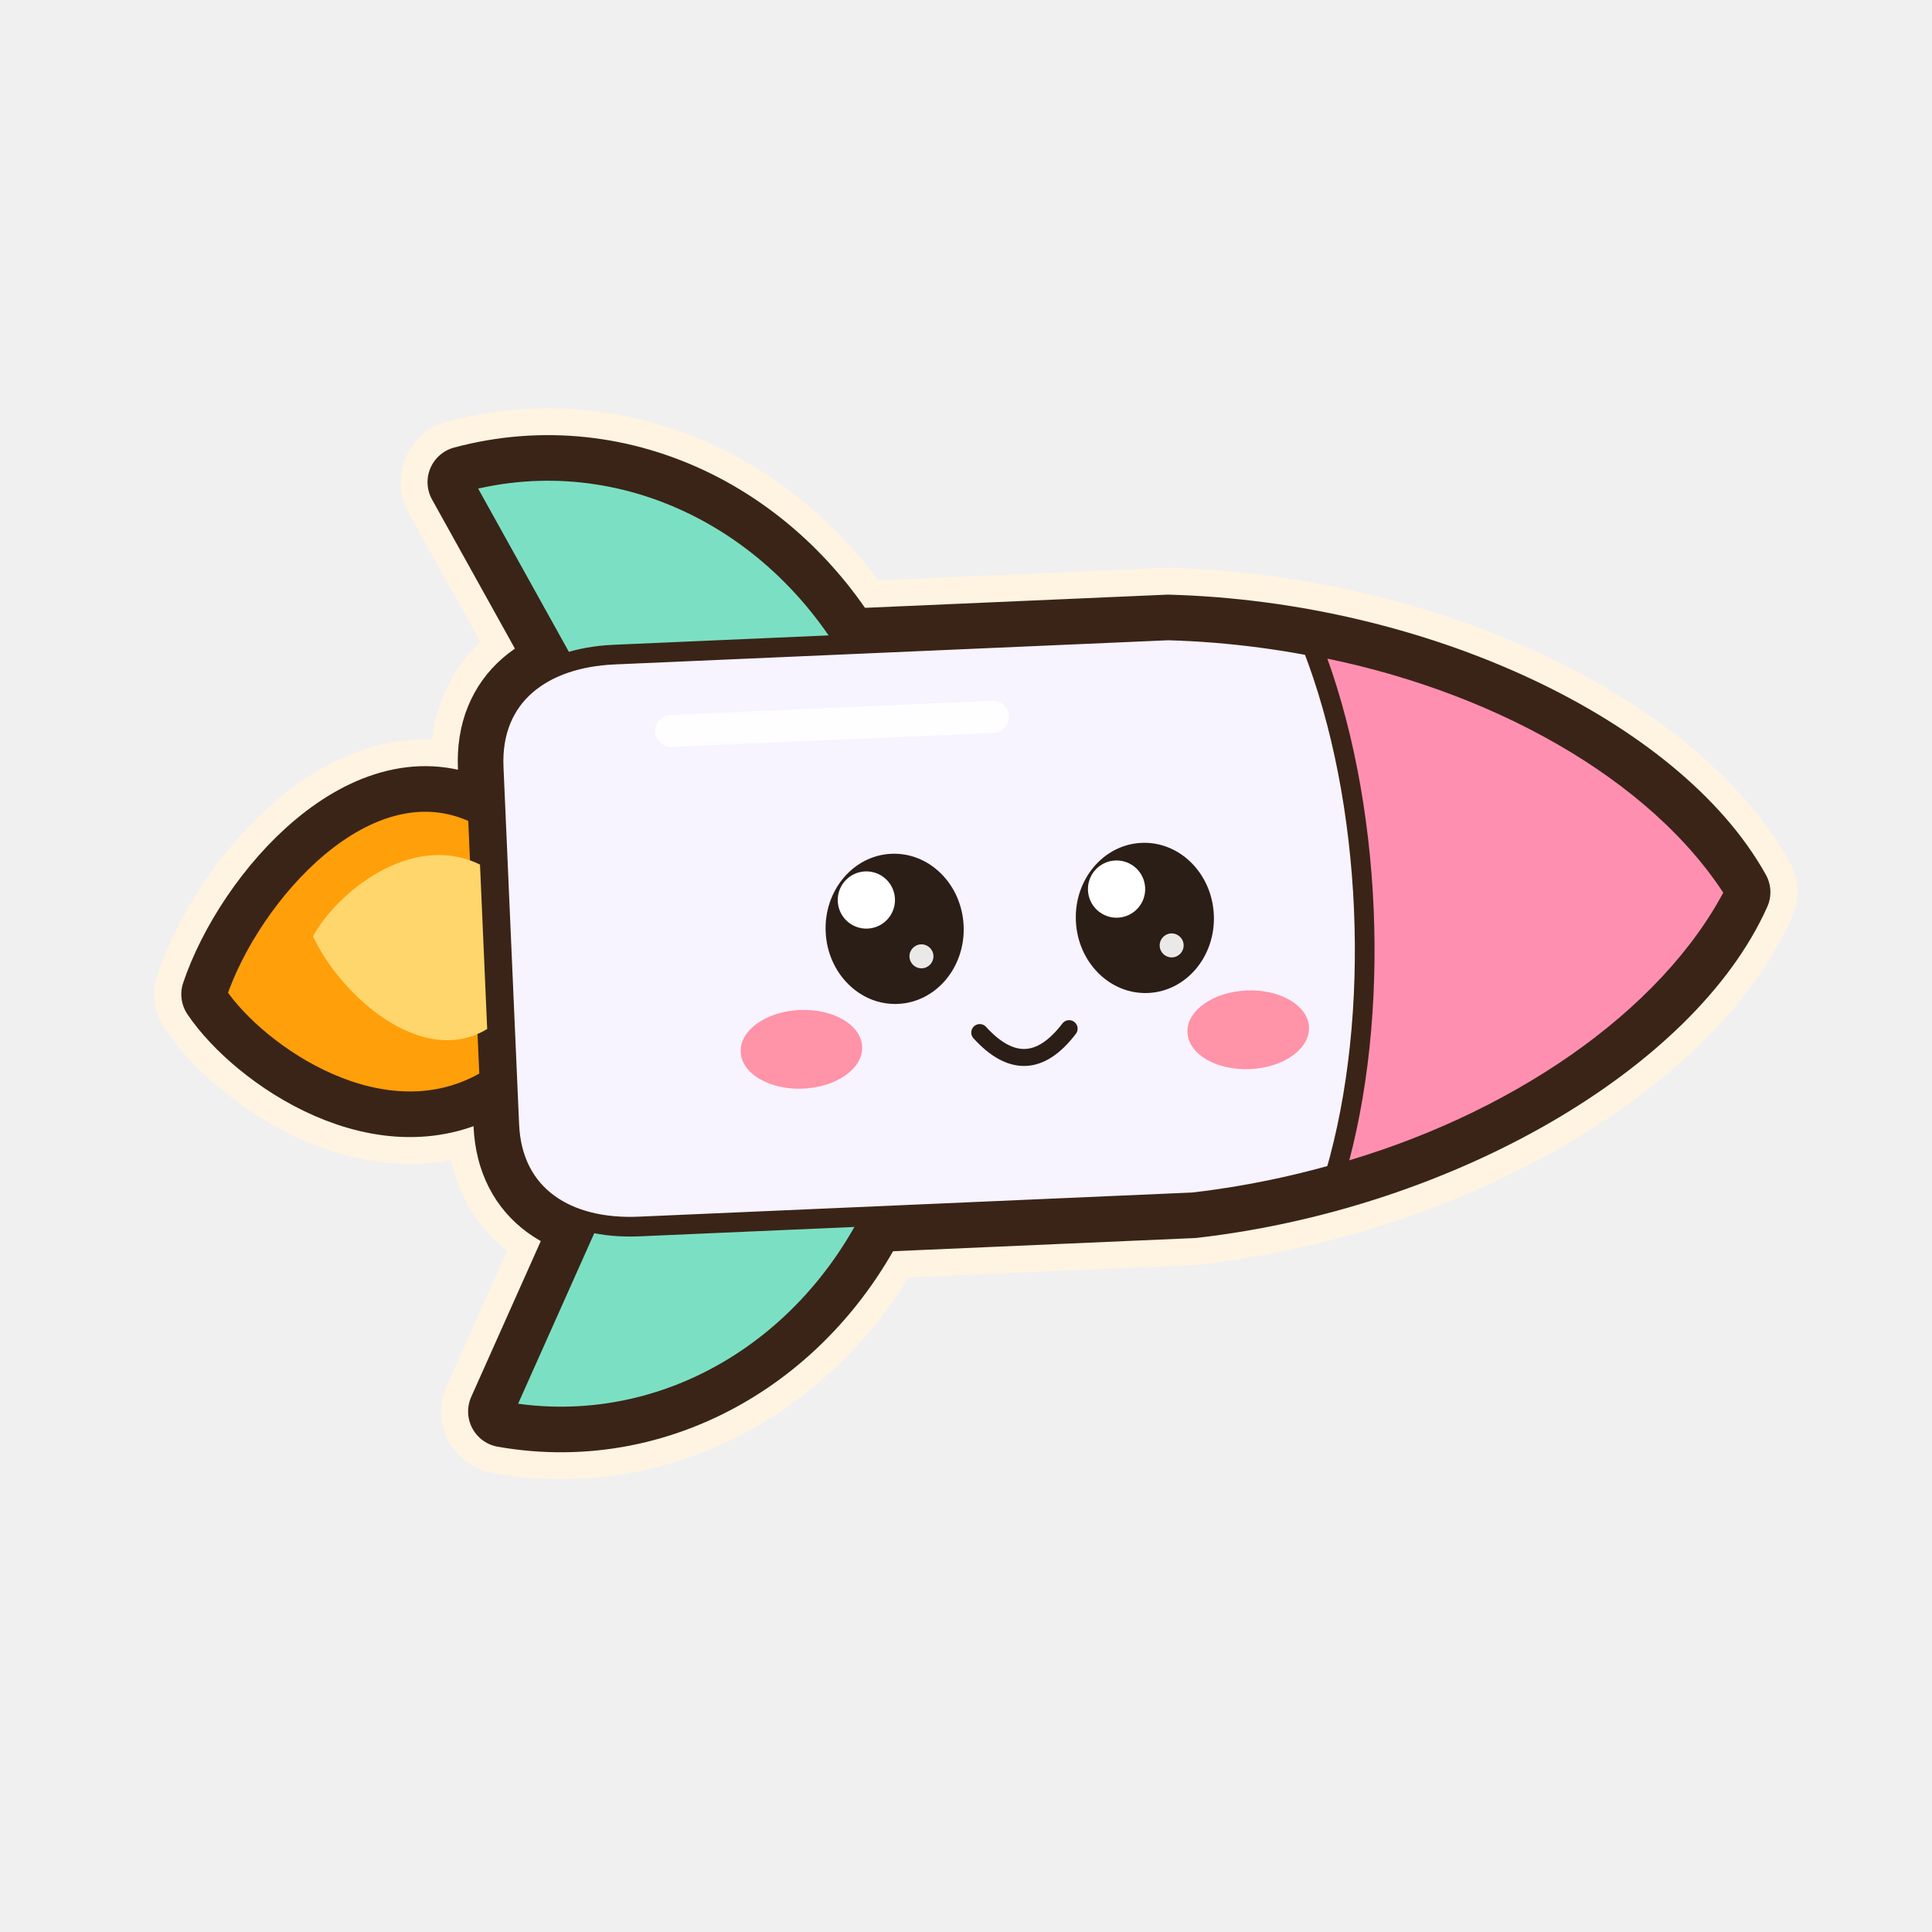
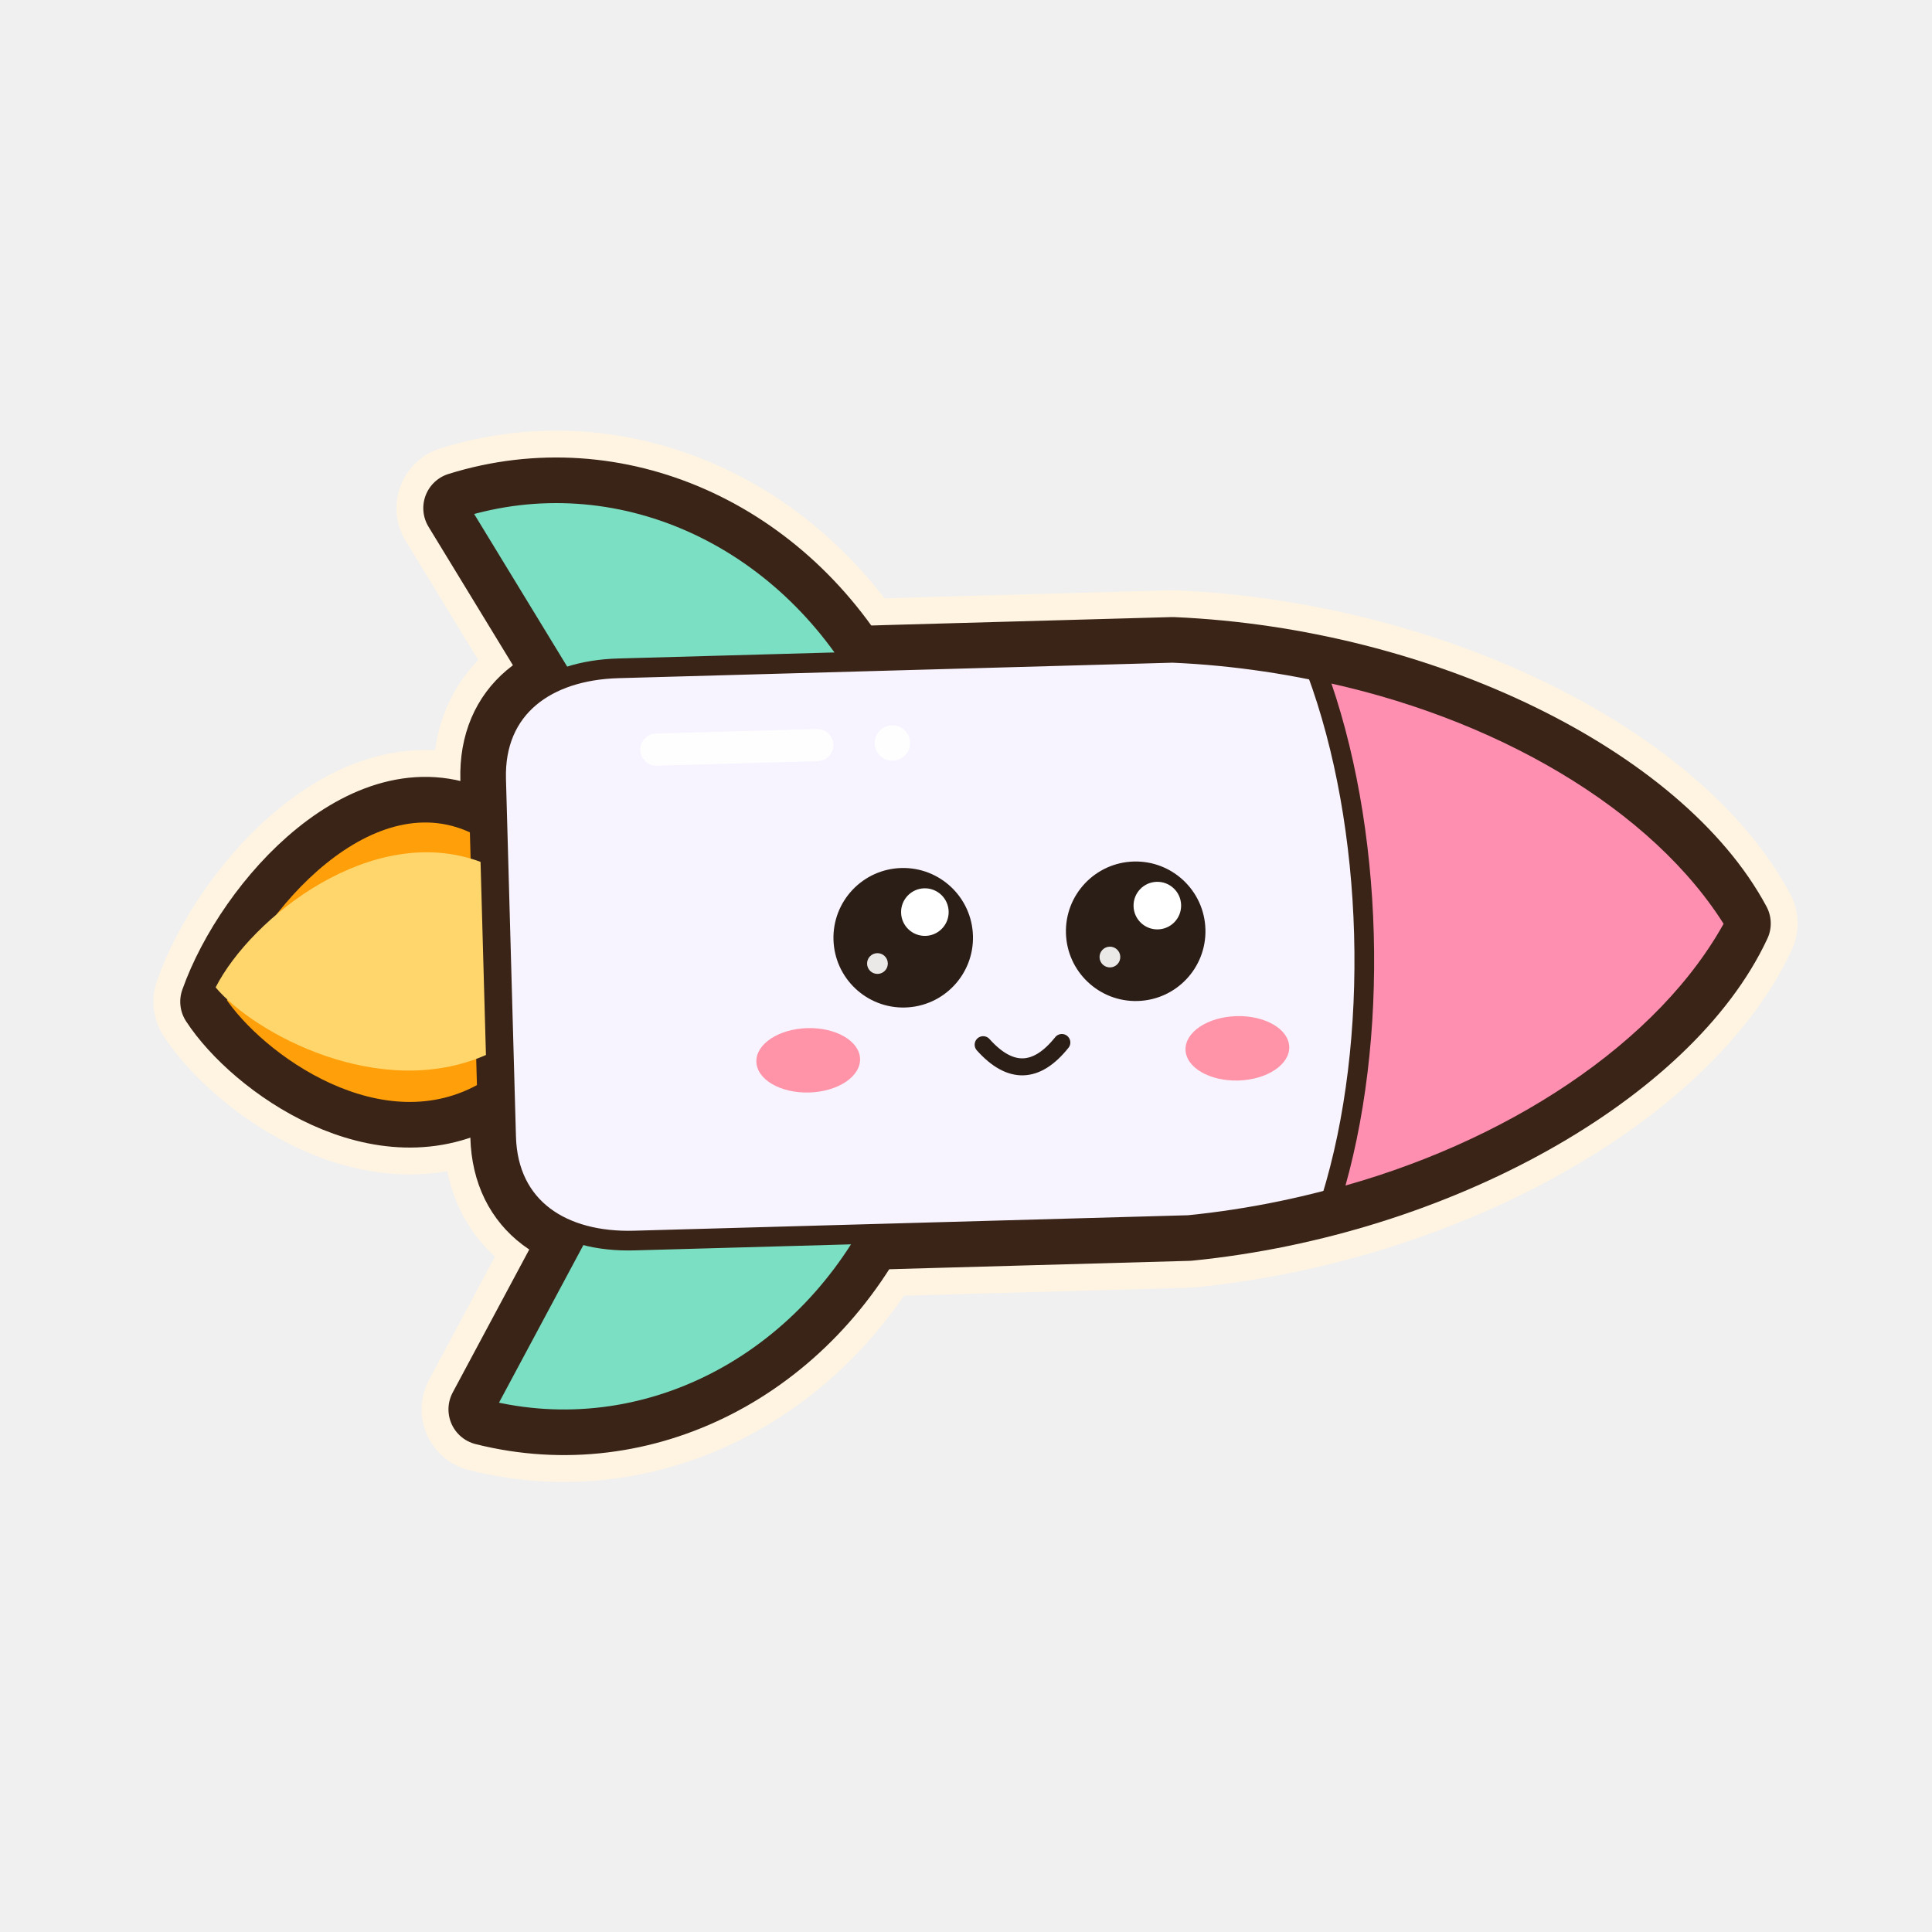
<svg xmlns="http://www.w3.org/2000/svg" viewBox="0 0 108 108" width="240" height="240">
-   <g id="rocket" transform="translate(0.00 -2.60) rotate(-2.50 62 54)">
+   <g id="rocket" transform="translate(0.00 -1.40) rotate(-1.60 62 54)">
    <g id="border">
      <path d="M27.0 46.60 C21.00 43.27 14.10 50.56 12.00 56.00 C14.10 59.44 21.00 64.73 27.0 61.40 Z" fill="#FFF4E2" stroke="#FFF4E2" stroke-width="7.00" stroke-linejoin="round" />
-       <path d="M33 40 L27 28 C36 26 45 31 49 40 Z" fill="#FFF4E2" stroke="#FFF4E2" stroke-width="7.00" stroke-linejoin="round" />
-       <path d="M33 68 L27 80 C36 82 45 77 49 68 Z" fill="#FFF4E2" stroke="#FFF4E2" stroke-width="7.00" stroke-linejoin="round" />
+       <path d="M33 40 L27 28 C36 26 45 31 49 40 Z" fill="#FFF4E2" stroke="#FFF4E2" stroke-width="7.00" stroke-linejoin="round" transform="rotate(-1.60 41 40) rotate(-1.60 41 40)" />
+       <path d="M33 68 L27 80 C36 82 45 77 49 68 Z" fill="#FFF4E2" stroke="#FFF4E2" stroke-width="7.00" stroke-linejoin="round" transform="rotate(1.60 41 68) rotate(1.60 41 68)" />
      <path d="M28 44 C28 40 31 38 35 38 L66 38 C80 39 93 46 97 54 C93 62 80 69 66 70 L35 70 C31 70 28 68 28 64 Z" fill="#FFF4E2" stroke="#FFF4E2" stroke-width="7.00" stroke-linejoin="round" />
    </g>
    <g id="outline">
      <path d="M27.0 46.60 C21.00 43.27 14.10 50.56 12.00 56.00 C14.10 59.44 21.00 64.73 27.0 61.40 Z" fill="#3A2417" stroke="#3A2417" stroke-width="4.00" stroke-linejoin="round" />
-       <path d="M33 40 L27 28 C36 26 45 31 49 40 Z" fill="#3A2417" stroke="#3A2417" stroke-width="4.00" stroke-linejoin="round" />
-       <path d="M33 68 L27 80 C36 82 45 77 49 68 Z" fill="#3A2417" stroke="#3A2417" stroke-width="4.00" stroke-linejoin="round" />
+       <path d="M33 40 L27 28 C36 26 45 31 49 40 Z" fill="#3A2417" stroke="#3A2417" stroke-width="4.00" stroke-linejoin="round" transform="rotate(-1.60 41 40) rotate(-1.60 41 40)" />
+       <path d="M33 68 L27 80 C36 82 45 77 49 68 Z" fill="#3A2417" stroke="#3A2417" stroke-width="4.00" stroke-linejoin="round" transform="rotate(1.60 41 68) rotate(1.60 41 68)" />
      <path d="M28 44 C28 40 31 38 35 38 L66 38 C80 39 93 46 97 54 C93 62 80 69 66 70 L35 70 C31 70 28 68 28 64 Z" fill="#3A2417" stroke="#3A2417" stroke-width="4.00" stroke-linejoin="round" />
    </g>
    <g id="flame_o">
      <path d="M27.0 46.60 C21.00 43.27 14.10 50.56 12.00 56.00 C14.10 59.44 21.00 64.73 27.0 61.40 Z" fill="#FF9F0A" stroke="#3A2417" stroke-width="1.10" stroke-linejoin="round" />
    </g>
    <g id="flame_i">
-       <path d="M27.0 49.40 C23.20 47.33 18.83 50.74 17.50 53.00 C18.83 56.26 23.20 60.67 27.0 58.60 Z" fill="#FFD66B" />
+       <path d="M27.0 48.60 C21.00 46.17 14.10 51.36 12.00 55.20 C14.10 57.84 21.00 61.83 27.0 59.40 Z" fill="#FFD66B" />
    </g>
    <g id="fin_t">
-       <path d="M33 40 L27 28 C36 26 45 31 49 40 Z" fill="#7BE0C3" stroke="#3A2417" stroke-width="1.10" stroke-linejoin="round" />
+       <path d="M33 40 L27 28 C36 26 45 31 49 40 Z" fill="#7BE0C3" stroke="#3A2417" stroke-width="1.10" stroke-linejoin="round" transform="rotate(-1.60 41 40) rotate(-1.60 41 40)" />
    </g>
    <g id="fin_b">
-       <path d="M33 68 L27 80 C36 82 45 77 49 68 Z" fill="#7BE0C3" stroke="#3A2417" stroke-width="1.10" stroke-linejoin="round" />
+       <path d="M33 68 L27 80 C36 82 45 77 49 68 Z" fill="#7BE0C3" stroke="#3A2417" stroke-width="1.10" stroke-linejoin="round" transform="rotate(1.60 41 68) rotate(1.60 41 68)" />
    </g>
    <g id="body">
      <path d="M28 44 C28 40 31 38 35 38 L66 38 C80 39 93 46 97 54 C93 62 80 69 66 70 L35 70 C31 70 28 68 28 64 Z" fill="#F7F3FF" stroke="#3A2417" stroke-width="1.10" stroke-linejoin="round" />
    </g>
    <g id="nose">
      <path d="M74 39.2 C84 41.5 93 47 97 54 C93 61 84 66.5 74 68.8 C77 60 77 48 74 39.2 Z" fill="#FF8FB1" stroke="#3A2417" stroke-width="1.10" stroke-linejoin="round" />
    </g>
-     <path d="M38 42.4 L56 42.4" fill="none" stroke="#fff" stroke-width="1.8" stroke-linecap="round" opacity=".85" />
+     <g>
+       <path d="M37 42.6 L46 42.6" fill="none" stroke="#fff" stroke-width="1.8" stroke-linecap="round" opacity=".9" />
+       <circle cx="50.2" cy="42.6" r="0.99" fill="#fff" opacity=".9" />
+     </g>
    <g id="face">
-       <ellipse cx="44.5" cy="60.5" rx="3.4" ry="2.2" fill="#FF8FA3" opacity=".95" />
-       <ellipse cx="69.5" cy="60.5" rx="3.4" ry="2.2" fill="#FF8FA3" opacity=".95" />
-       <ellipse cx="50" cy="54" rx="3.86" ry="4.2" fill="#2B1E16" />
-       <circle cx="48.49" cy="52.32" r="1.60" fill="#fff" />
-       <circle cx="51.43" cy="55.60" r="0.67" fill="#fff" opacity=".9" />
-       <ellipse cx="64" cy="54" rx="3.86" ry="4.2" fill="#2B1E16" />
-       <circle cx="62.49" cy="52.32" r="1.60" fill="#fff" />
-       <circle cx="65.43" cy="55.60" r="0.67" fill="#fff" opacity=".9" />
-       <path d="M54.5 60 Q57 63 59.5 60" fill="none" stroke="#2B1E16" stroke-width="0.95" stroke-linecap="round" stroke-linejoin="round" />
+       <ellipse cx="45.0" cy="60.2" rx="2.9" ry="1.8" fill="#FF8FA3" opacity=".95" />
+       <ellipse cx="69.0" cy="60.2" rx="2.9" ry="1.8" fill="#FF8FA3" opacity=".95" />
+       <circle cx="50.5" cy="53.5" r="3.9" fill="#2B1E16" />
+       <circle cx="51.75" cy="52.10" r="1.33" fill="#fff" />
+       <circle cx="49.02" cy="54.90" r="0.58" fill="#fff" opacity=".9" />
+       <circle cx="63.5" cy="53.5" r="3.9" fill="#2B1E16" />
+       <circle cx="64.75" cy="52.10" r="1.33" fill="#fff" />
+       <circle cx="62.02" cy="54.90" r="0.58" fill="#fff" opacity=".9" />
+       <path d="M54.8 59.6 Q57 62.2 59.2 59.6" fill="none" stroke="#2B1E16" stroke-width="0.95" stroke-linecap="round" stroke-linejoin="round" />
    </g>
  </g>
</svg>
